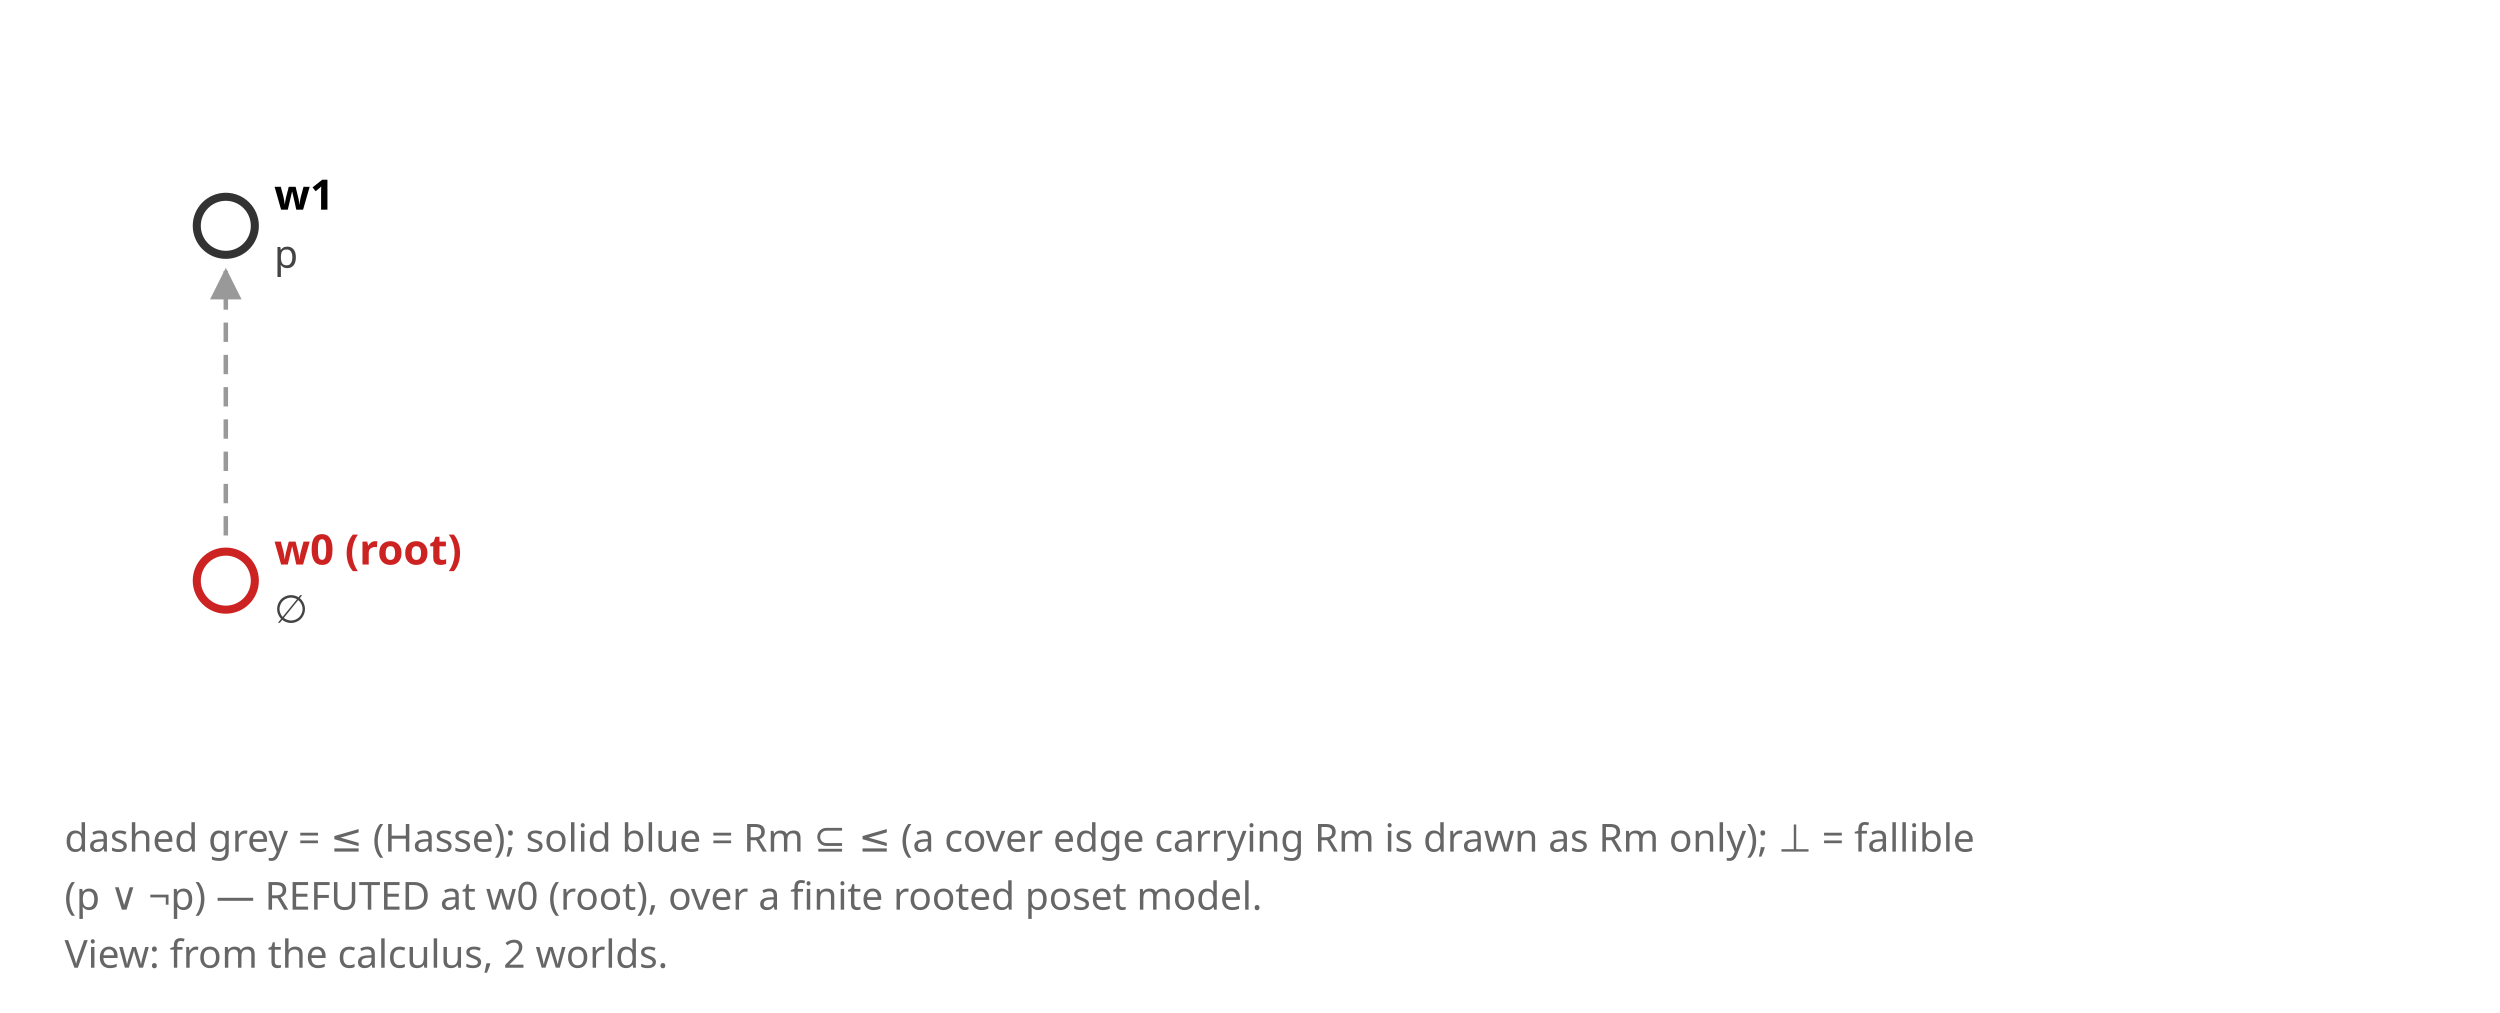
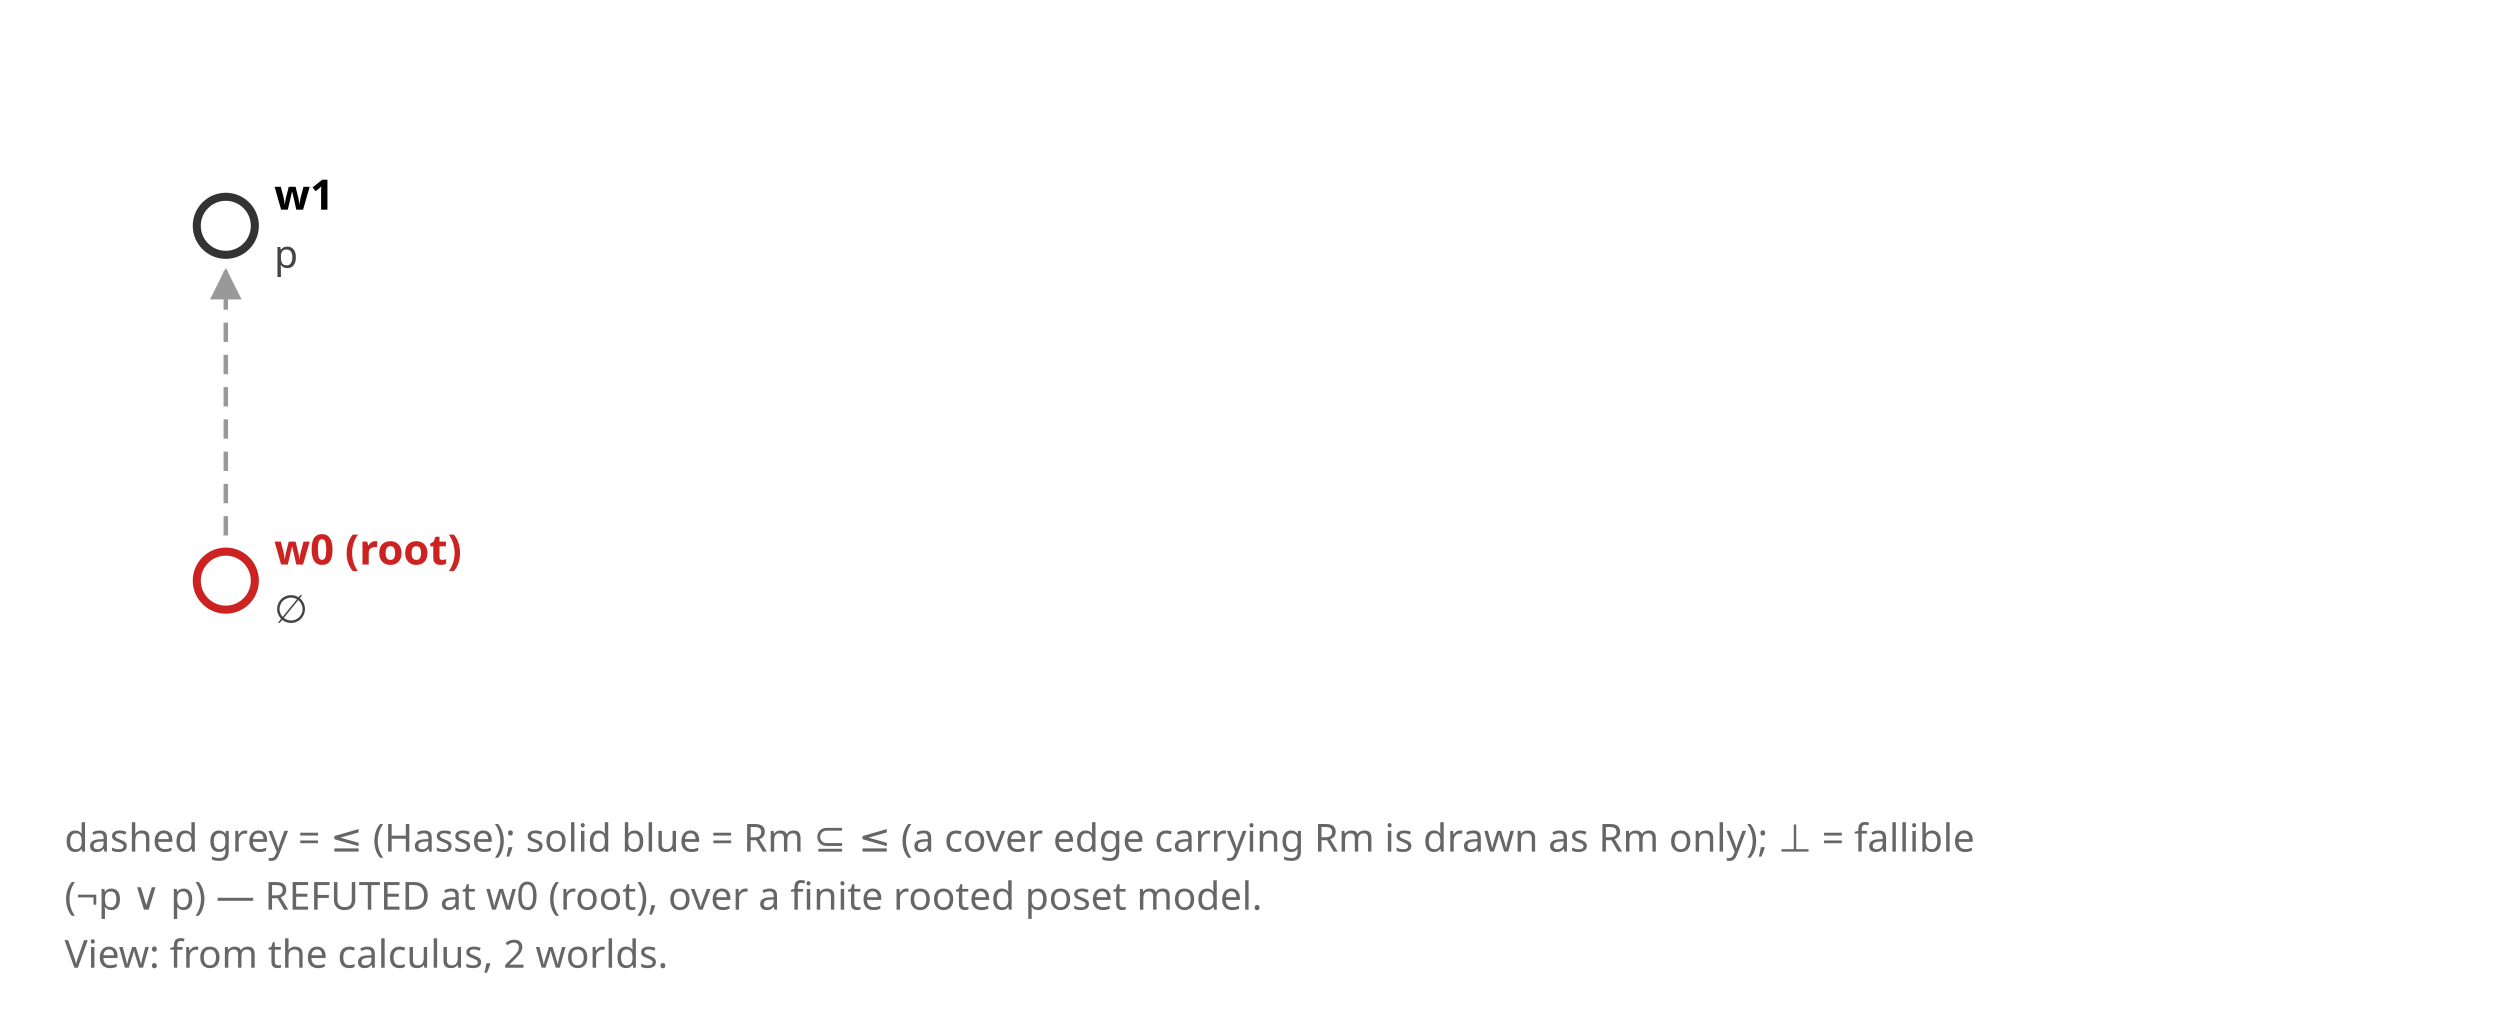
<svg xmlns="http://www.w3.org/2000/svg" width="775" height="314" viewBox="0 0 775 314">
  <rect width="100%" height="100%" fill="white" />
  <defs>
    <marker id="aLe" viewBox="0 0 10 10" refX="9" refY="5" markerWidth="7" markerHeight="7" orient="auto-start-reverse">
      <path d="M 0 0 L 10 5 L 0 10 z" fill="#999" />
    </marker>
    <marker id="aRm" viewBox="0 0 10 10" refX="9" refY="5" markerWidth="7" markerHeight="7" orient="auto-start-reverse">
      <path d="M 0 0 L 10 5 L 0 10 z" fill="#2266cc" />
    </marker>
  </defs>
  <line x1="70" y1="166" x2="70" y2="84" stroke="#999" stroke-width="1.4" stroke-dasharray="6,4" marker-end="url(#aLe)" />
  <g>
    <circle cx="70" cy="180" r="9" fill="white" stroke="#cc2222" stroke-width="2.5" />
    <text x="85" y="175" font-family="sans-serif" font-size="13" font-weight="bold" fill="#cc2222">w0 (root)</text>
    <text x="85" y="193" font-family="sans-serif" font-size="12" fill="#444">∅</text>
  </g>
  <g>
    <circle cx="70" cy="70" r="9" fill="white" stroke="#333" stroke-width="2.5" />
    <text x="85" y="65" font-family="sans-serif" font-size="13" font-weight="bold">w1</text>
    <text x="85" y="83" font-family="sans-serif" font-size="12" fill="#444">p</text>
  </g>
  <text x="20" y="264" font-family="sans-serif" font-size="12" fill="#666">dashed grey = ≤ (Hasse); solid blue = Rm ⊆ ≤ (a cover edge carrying Rm is drawn as Rm only); ⊥ = fallible</text>
-   <text x="20" y="282" font-family="sans-serif" font-size="12" fill="#666">(p ∨ ¬p)  —  REFUTED at w0 (root), over a finite rooted poset model.</text>
+   <text x="20" y="282" font-family="sans-serif" font-size="12" fill="#666">(¬p ∨ p)  —  REFUTED at w0 (root), over a finite rooted poset model.</text>
  <text x="20" y="300" font-family="sans-serif" font-size="12" fill="#666">View: from the calculus, 2 worlds.</text>
</svg>
